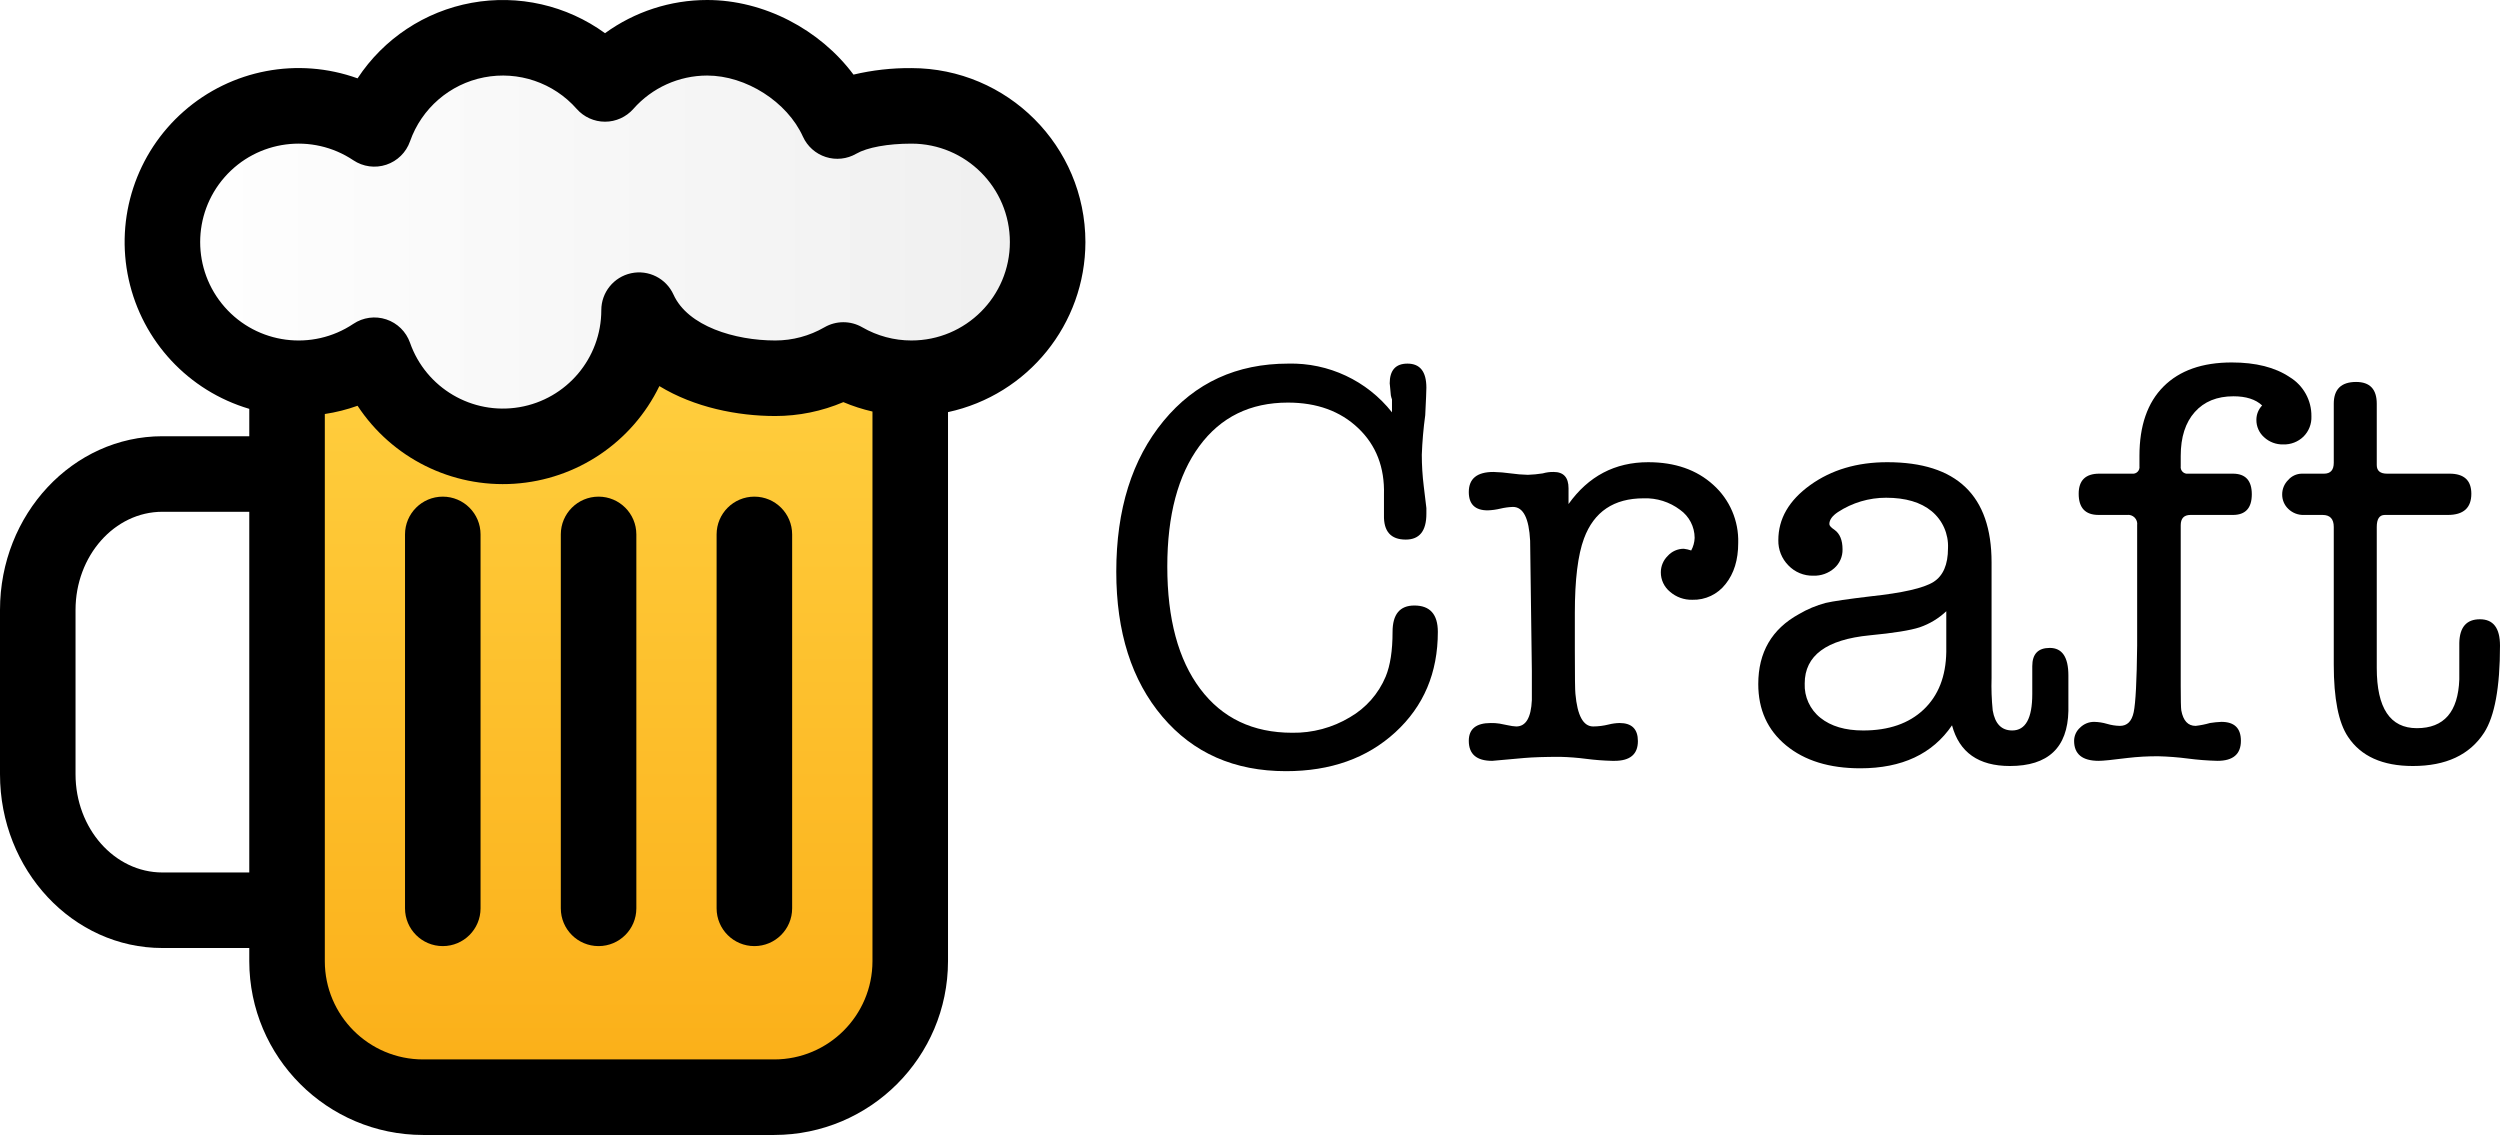
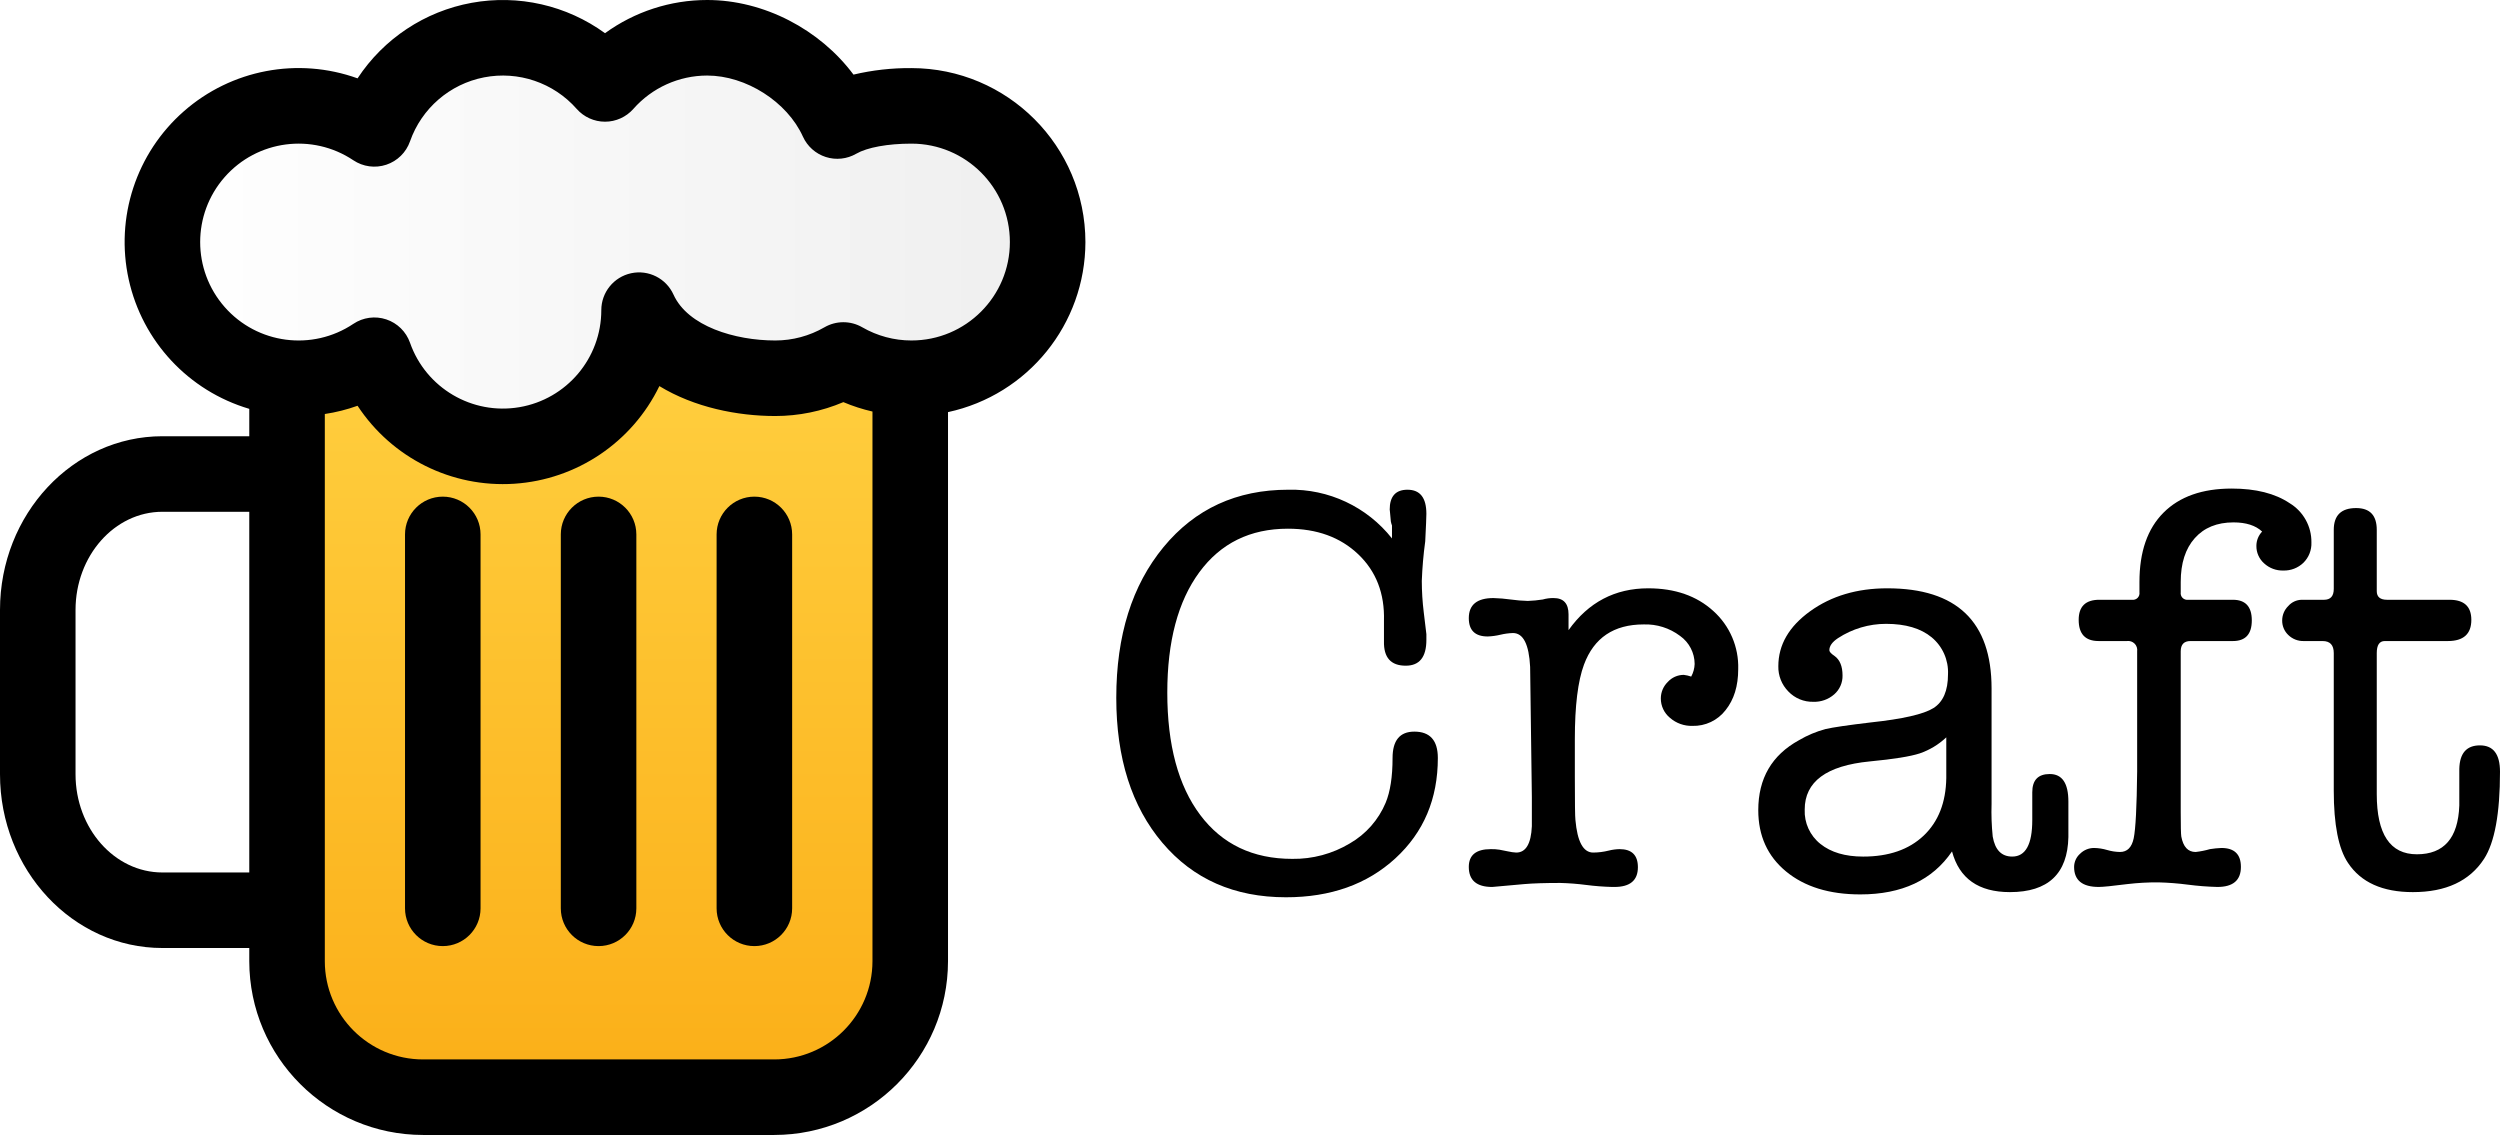
<svg xmlns="http://www.w3.org/2000/svg" viewBox="0 0 654.203 297">
  <defs>
    <linearGradient id="a" x1="157.5" y1="91" x2="157.5" y2="290" gradientUnits="userSpaceOnUse">
      <stop offset="0" stop-color="#ffcf3f" />
      <stop offset="1" stop-color="#fbae17" />
    </linearGradient>
    <linearGradient id="b" x1="42" y1="63.5" x2="273" y2="63.5" gradientUnits="userSpaceOnUse">
      <stop offset="0" stop-color="#fff" />
      <stop offset="1" stop-color="#efefef" />
    </linearGradient>
  </defs>
  <polygon points="76 98 76 263 106 290 207 290 239 258 236 94 163 91 135 118 100 95 76 98" style="fill:url(#a)" />
  <polyline points="71 28 42 60 71 101 96 94 135 118 169 88 223 97 273 84 264 37 175 9" style="fill:url(#b)" />
  <path d="M283.635,63.342a45.573,45.573,0,0,0-45.522-45.522,63.553,63.553,0,0,0-15.17,1.704C214.142,7.711,199.5,0,184.655,0a45.524,45.524,0,0,0-26.73,8.685,45.501,45.501,0,0,0-64.757,11.818,45.524,45.524,0,1,0-28.335,86.486v7.165H42.1c-23.434,0-42.499,20.396-42.499,45.465v42.993c0,25.069,19.065,45.464,42.499,45.464h22.732v3.46A45.516,45.516,0,0,0,110.296,297h91.917a45.517,45.517,0,0,0,45.464-45.464V107.845A45.598,45.598,0,0,0,283.635,63.342ZM42.1,228.31c-12.535,0-22.732-11.527-22.732-25.697V159.62c0-14.17,10.197-25.697,22.732-25.697h22.732v94.388H42.1Zm160.114,48.923h-91.917a25.725,25.725,0,0,1-25.697-25.697V108.339a45.304,45.304,0,0,0,8.568-2.159,45.517,45.517,0,0,0,78.98-5.145c9.15,5.583,20.45,7.829,30.326,7.829a45.538,45.538,0,0,0,17.819-3.635,45.506,45.506,0,0,0,7.617,2.461V251.537A25.724,25.724,0,0,1,202.214,277.233Zm35.898-188.136a25.707,25.707,0,0,1-12.867-3.45,9.884,9.884,0,0,0-9.903,0,25.715,25.715,0,0,1-12.867,3.45c-10.555,0-22.882-3.713-26.634-12.008a9.884,9.884,0,0,0-18.889,4.072,25.756,25.756,0,0,1-50.06,8.526,9.883,9.883,0,0,0-14.832-4.936,25.756,25.756,0,1,1-.001-42.816,9.884,9.884,0,0,0,14.833-4.936,25.748,25.748,0,0,1,43.622-8.498,9.881,9.881,0,0,0,14.823,0,25.776,25.776,0,0,1,19.317-8.732c10.165,0,20.936,6.868,25.053,15.976a9.885,9.885,0,0,0,13.958,4.482c2.854-1.652,8.255-2.64,14.446-2.64a25.755,25.755,0,1,1,.001,51.51Z" transform="translate(0.3985)" />
  <path d="M197.007,129.963a9.884,9.884,0,0,0-9.883,9.883v97.848a9.883,9.883,0,0,0,19.767,0V139.846A9.884,9.884,0,0,0,197.007,129.963Z" transform="translate(0.3985)" />
  <path d="M156.238,129.963a9.884,9.884,0,0,0-9.883,9.883v97.848a9.883,9.883,0,0,0,19.767,0V139.846A9.885,9.885,0,0,0,156.238,129.963Z" transform="translate(0.3985)" />
  <path d="M115.469,129.963a9.884,9.884,0,0,0-9.883,9.883v97.848a9.883,9.883,0,0,0,19.767,0V139.846A9.884,9.884,0,0,0,115.469,129.963Z" transform="translate(0.3985)" />
-   <path d="M336.71,95.15a33.553,33.553,0,0,1,27.149,12.75v-3.379a6.358,6.358,0,0,1-.3-1.076q-.302-3.378-.3-3.072,0-5.221,4.654-5.222,4.944,0,4.945,6.3,0,1.202-.3,7.2A103.884,103.884,0,0,0,371.66,119a68.029,68.029,0,0,0,.513,8.25l.686,5.7v1.5q0,6.75-5.399,6.75-5.851,0-5.7-6.396v-5.356q.299-10.708-6.731-17.404-7.031-6.694-18.403-6.694-14.811,0-23.188,11.4t-8.377,31.5q0,20.552,8.625,32.025T337.759,191.75a28.487,28.487,0,0,0,15.075-4.05,22.135,22.135,0,0,0,9.375-10.65q1.8-4.349,1.8-11.7,0-6.896,5.7-6.899,6.148,0,6.149,6.899,0,16.053-11.1,26.25-11.102,10.203-28.65,10.2-20.25,0-32.324-14.25Q291.709,173.301,291.71,149.6q0-24.447,12.375-39.45Q316.46,95.152,336.71,95.15Z" transform="translate(0.3985)" />
-   <path d="M410.058,127.777V131.9q7.797-10.947,20.85-10.95,10.499,0,17.025,5.925A19.64,19.64,0,0,1,454.459,142.1q0,6.604-3.301,10.726a10.592,10.592,0,0,1-8.699,4.125,8.558,8.558,0,0,1-5.851-2.101,6.527,6.527,0,0,1-2.399-5.1,6.011,6.011,0,0,1,1.8-4.275,5.65,5.65,0,0,1,4.2-1.875,9.162,9.162,0,0,1,1.949.45,7.457,7.457,0,0,0,.9-3.3,9.044,9.044,0,0,0-3.825-7.35,14.967,14.967,0,0,0-9.524-3q-11.701,0-15.601,10.5-2.401,6.451-2.399,19.5V170.3q0,10.052.149,11.25.749,8.55,4.65,8.55a17.082,17.082,0,0,0,4.05-.513,12.751,12.751,0,0,1,2.85-.387q4.799,0,4.801,4.728,0,5.174-6.129,5.172h-.598a65.855,65.855,0,0,1-6.805-.524,65.58,65.58,0,0,0-6.801-.525q-5.981,0-9.418.3l-8.371.75q-6.132,0-6.129-5.25,0-4.646,5.751-4.649a12.936,12.936,0,0,1,2.272.149l2.271.45a12.602,12.602,0,0,0,2.119.3q3.782,0,4.088-6.899v-7.65l-.45-34.05q-.45-8.849-4.5-8.85a16.745,16.745,0,0,0-3.3.45,16.837,16.837,0,0,1-3.301.45q-4.95,0-4.949-4.8,0-5.248,6.449-5.25a40.181,40.181,0,0,1,4.5.375,39.55,39.55,0,0,0,4.5.375,31.969,31.969,0,0,0,3.9-.375,9.64,9.64,0,0,1,2.85-.375Q410.057,123.5,410.058,127.777Z" transform="translate(0.3985)" />
-   <path d="M525.557,200.45q-12.3,0-15.149-10.65-7.651,11.25-24,11.25-12.151,0-19.425-6-7.277-5.997-7.275-16.05,0-12.448,10.65-18.3a27.866,27.866,0,0,1,6.975-2.925q2.925-.675,11.775-1.726,12.599-1.349,16.425-3.75,3.825-2.398,3.825-8.85a11.868,11.868,0,0,0-4.275-9.675q-4.274-3.522-11.925-3.525a22.934,22.934,0,0,0-12.6,3.75q-2.25,1.502-2.25,3.15,0,.601,1.35,1.5,2.099,1.5,2.1,5.1a6.358,6.358,0,0,1-2.175,4.95,7.895,7.895,0,0,1-5.475,1.95,8.729,8.729,0,0,1-6.525-2.7,9.105,9.105,0,0,1-2.625-6.601q0-8.398,8.325-14.399,8.325-5.998,20.175-6,27.299,0,27.3,26.193v30.237a63.632,63.632,0,0,0,.3,8.531q.901,5.238,5.101,5.238,5.249,0,5.25-9.535v-7.298q0-4.768,4.577-4.768,4.872,0,4.873,7.2v9.3Q540.555,200.451,525.557,200.45ZM508.908,170.6V159.95a19.182,19.182,0,0,1-6.947,4.2q-3.664,1.201-13.071,2.1-17.033,1.652-17.031,12.6a10.896,10.896,0,0,0,4.125,9q4.124,3.302,11.175,3.301,10.047,0,15.825-5.476Q508.755,180.201,508.908,170.6Z" transform="translate(0.3985)" />
-   <path d="M590.057,109.85a5.422,5.422,0,0,1,1.5-3.75q-2.552-2.398-7.5-2.4-6.451,0-10.125,4.125-3.677,4.127-3.675,11.475V122a1.723,1.723,0,0,0,1.95,1.95h11.699q4.951,0,4.95,5.4t-4.95,5.4h-11.1q-2.552,0-2.55,2.7v42q0,5.55.149,6.45.75,4.049,3.75,4.05a22.456,22.456,0,0,0,3.75-.75,24.503,24.503,0,0,1,3-.3q5.098,0,5.101,4.949,0,5.253-6.15,5.25a74.211,74.211,0,0,1-7.725-.6,74.267,74.267,0,0,0-7.726-.6,65.832,65.832,0,0,0-8.1.449q-5.851.75-7.5.75-6.451,0-6.45-5.25a4.641,4.641,0,0,1,1.575-3.449,5.162,5.162,0,0,1,3.675-1.5,12.719,12.719,0,0,1,3.375.524,12.579,12.579,0,0,0,3.375.525q2.848,0,3.6-3.601.749-3.599.899-17.399v-31.5a2.376,2.376,0,0,0-2.674-2.7h-7.428q-5.199,0-5.198-5.55,0-5.249,5.4-5.25h8.55a1.724,1.724,0,0,0,1.95-1.95v-2.7q0-11.848,6.3-18.15,6.3-6.3,17.85-6.3,9.45,0,15.15,3.825a11.815,11.815,0,0,1,5.7,10.275,7.061,7.061,0,0,1-2.1,5.325,7.264,7.264,0,0,1-5.25,2.025,7.104,7.104,0,0,1-5.024-1.875A5.996,5.996,0,0,1,590.057,109.85Z" transform="translate(0.3985)" />
-   <path d="M643.154,177.8v-9.6q.148-6.149,5.4-6.15,5.248,0,5.25,6.9,0,16.351-4.172,22.8-5.66,8.701-18.621,8.7-11.918,0-16.983-7.65-3.727-5.547-3.724-18.899v-36q0-3.151-2.916-3.15H602.481a5.579,5.579,0,0,1-4.066-1.575,5.147,5.147,0,0,1-1.61-3.825,5.287,5.287,0,0,1,1.575-3.75,4.779,4.779,0,0,1,3.524-1.65h5.851q2.549,0,2.55-2.85V105.65q0-5.699,5.85-5.7,5.401,0,5.4,5.7V121.7q0,2.25,2.7,2.25h16.35q5.698,0,5.7,5.25,0,5.551-6.15,5.55h-16.5q-2.102,0-2.1,3.15V174.8q0,15.75,10.495,15.75Q642.694,190.55,643.154,177.8Z" transform="translate(0.3985)" />
+   <path d="M336.71,128.15a33.553,33.553,0,0,1,27.149,12.75v-3.379a6.358,6.358,0,0,1-.3-1.076q-.302-3.378-.3-3.072,0-5.221,4.654-5.222,4.944,0,4.945,6.3,0,1.202-.3,7.2A103.884,103.884,0,0,0,371.66,152a68.029,68.029,0,0,0,.513,8.25l.686,5.7v1.5q0,6.75-5.399,6.75-5.851,0-5.7-6.396v-5.356q.299-10.708-6.731-17.404-7.031-6.694-18.403-6.694-14.811,0-23.188,11.4t-8.377,31.5q0,20.552,8.625,32.025T337.759,224.75a28.487,28.487,0,0,0,15.075-4.05,22.135,22.135,0,0,0,9.375-10.65q1.8-4.349,1.8-11.7,0-6.896,5.7-6.899,6.148,0,6.149,6.899,0,16.053-11.1,26.25-11.102,10.203-28.65,10.2-20.25,0-32.324-14.25Q291.709,206.301,291.71,182.6q0-24.447,12.375-39.45Q316.46,128.152,336.71,128.15Z" transform="translate(0.3985)" />
+   <path d="M410.058,160.777V164.9q7.797-10.947,20.85-10.95,10.499,0,17.025,5.925A19.64,19.64,0,0,1,454.459,175.1q0,6.604-3.301,10.726a10.592,10.592,0,0,1-8.699,4.125,8.558,8.558,0,0,1-5.851-2.101,6.527,6.527,0,0,1-2.399-5.1,6.011,6.011,0,0,1,1.8-4.275,5.65,5.65,0,0,1,4.2-1.875,9.162,9.162,0,0,1,1.949.45,7.457,7.457,0,0,0,.9-3.3,9.044,9.044,0,0,0-3.825-7.35,14.967,14.967,0,0,0-9.524-3q-11.701,0-15.601,10.5-2.401,6.451-2.399,19.5V203.3q0,10.052.149,11.25.749,8.55,4.65,8.55a17.082,17.082,0,0,0,4.05-.513,12.751,12.751,0,0,1,2.85-.387q4.799,0,4.801,4.728,0,5.174-6.129,5.172h-.598a65.855,65.855,0,0,1-6.805-.524,65.58,65.58,0,0,0-6.801-.525q-5.981,0-9.418.3l-8.371.75q-6.132,0-6.129-5.25,0-4.646,5.751-4.649a12.936,12.936,0,0,1,2.272.149l2.271.45a12.602,12.602,0,0,0,2.119.3q3.782,0,4.088-6.899v-7.65l-.45-34.05q-.45-8.849-4.5-8.85a16.745,16.745,0,0,0-3.3.45,16.837,16.837,0,0,1-3.301.45q-4.95,0-4.949-4.8,0-5.248,6.449-5.25a40.181,40.181,0,0,1,4.5.375,39.55,39.55,0,0,0,4.5.375,31.969,31.969,0,0,0,3.9-.375,9.64,9.64,0,0,1,2.85-.375Q410.057,156.5,410.058,160.777Z" transform="translate(0.3985)" />
+   <path d="M525.557,233.45q-12.3,0-15.149-10.65-7.651,11.25-24,11.25-12.151,0-19.425-6-7.277-5.997-7.275-16.05,0-12.448,10.65-18.3a27.866,27.866,0,0,1,6.975-2.925q2.925-.675,11.775-1.726,12.599-1.349,16.425-3.75,3.825-2.398,3.825-8.85a11.868,11.868,0,0,0-4.275-9.675q-4.274-3.522-11.925-3.525a22.934,22.934,0,0,0-12.6,3.75q-2.25,1.502-2.25,3.15,0,.601,1.35,1.5,2.099,1.5,2.1,5.1a6.358,6.358,0,0,1-2.175,4.95,7.895,7.895,0,0,1-5.475,1.95,8.729,8.729,0,0,1-6.525-2.7,9.105,9.105,0,0,1-2.625-6.601q0-8.398,8.325-14.399,8.325-5.998,20.175-6,27.299,0,27.3,26.193v30.237a63.632,63.632,0,0,0,.3,8.531q.901,5.238,5.101,5.238,5.249,0,5.25-9.535v-7.298q0-4.768,4.577-4.768,4.872,0,4.873,7.2v9.3Q540.555,233.451,525.557,233.45ZM508.908,203.6V192.95a19.182,19.182,0,0,1-6.947,4.2q-3.664,1.201-13.071,2.1-17.033,1.652-17.031,12.6a10.896,10.896,0,0,0,4.125,9q4.124,3.302,11.175,3.301,10.047,0,15.825-5.476Q508.755,213.201,508.908,203.6Z" transform="translate(0.3985)" />
+   <path d="M590.057,142.85a5.422,5.422,0,0,1,1.5-3.75q-2.552-2.398-7.5-2.4-6.451,0-10.125,4.125-3.677,4.127-3.675,11.475V155a1.723,1.723,0,0,0,1.95,1.95h11.699q4.951,0,4.95,5.4t-4.95,5.4h-11.1q-2.552,0-2.55,2.7v42q0,5.55.149,6.45.75,4.049,3.75,4.05a22.456,22.456,0,0,0,3.75-.75,24.503,24.503,0,0,1,3-.3q5.098,0,5.101,4.949,0,5.253-6.15,5.25a74.211,74.211,0,0,1-7.725-.6,74.267,74.267,0,0,0-7.726-.6,65.832,65.832,0,0,0-8.1.449q-5.851.75-7.5.75-6.451,0-6.45-5.25a4.641,4.641,0,0,1,1.575-3.449,5.162,5.162,0,0,1,3.675-1.5,12.719,12.719,0,0,1,3.375.524,12.579,12.579,0,0,0,3.375.525q2.848,0,3.6-3.601.749-3.599.899-17.399v-31.5a2.376,2.376,0,0,0-2.674-2.7h-7.428q-5.199,0-5.198-5.55,0-5.249,5.4-5.25h8.55a1.724,1.724,0,0,0,1.95-1.95v-2.7q0-11.848,6.3-18.15,6.3-6.3,17.85-6.3,9.45,0,15.15,3.825a11.815,11.815,0,0,1,5.7,10.275,7.061,7.061,0,0,1-2.1,5.325,7.264,7.264,0,0,1-5.25,2.025,7.104,7.104,0,0,1-5.024-1.875A5.996,5.996,0,0,1,590.057,142.85Z" transform="translate(0.3985)" />
+   <path d="M643.154,210.8v-9.6q.148-6.149,5.4-6.15,5.248,0,5.25,6.9,0,16.351-4.172,22.8-5.66,8.701-18.621,8.7-11.918,0-16.983-7.65-3.727-5.547-3.724-18.899v-36q0-3.151-2.916-3.15H602.481a5.579,5.579,0,0,1-4.066-1.575,5.147,5.147,0,0,1-1.61-3.825,5.287,5.287,0,0,1,1.575-3.75,4.779,4.779,0,0,1,3.524-1.65h5.851q2.549,0,2.55-2.85V138.65q0-5.699,5.85-5.7,5.401,0,5.4,5.7V154.7q0,2.25,2.7,2.25h16.35q5.698,0,5.7,5.25,0,5.551-6.15,5.55h-16.5q-2.102,0-2.1,3.15V207.8q0,15.75,10.495,15.75Q642.694,223.55,643.154,210.8Z" transform="translate(0.3985)" />
</svg>
